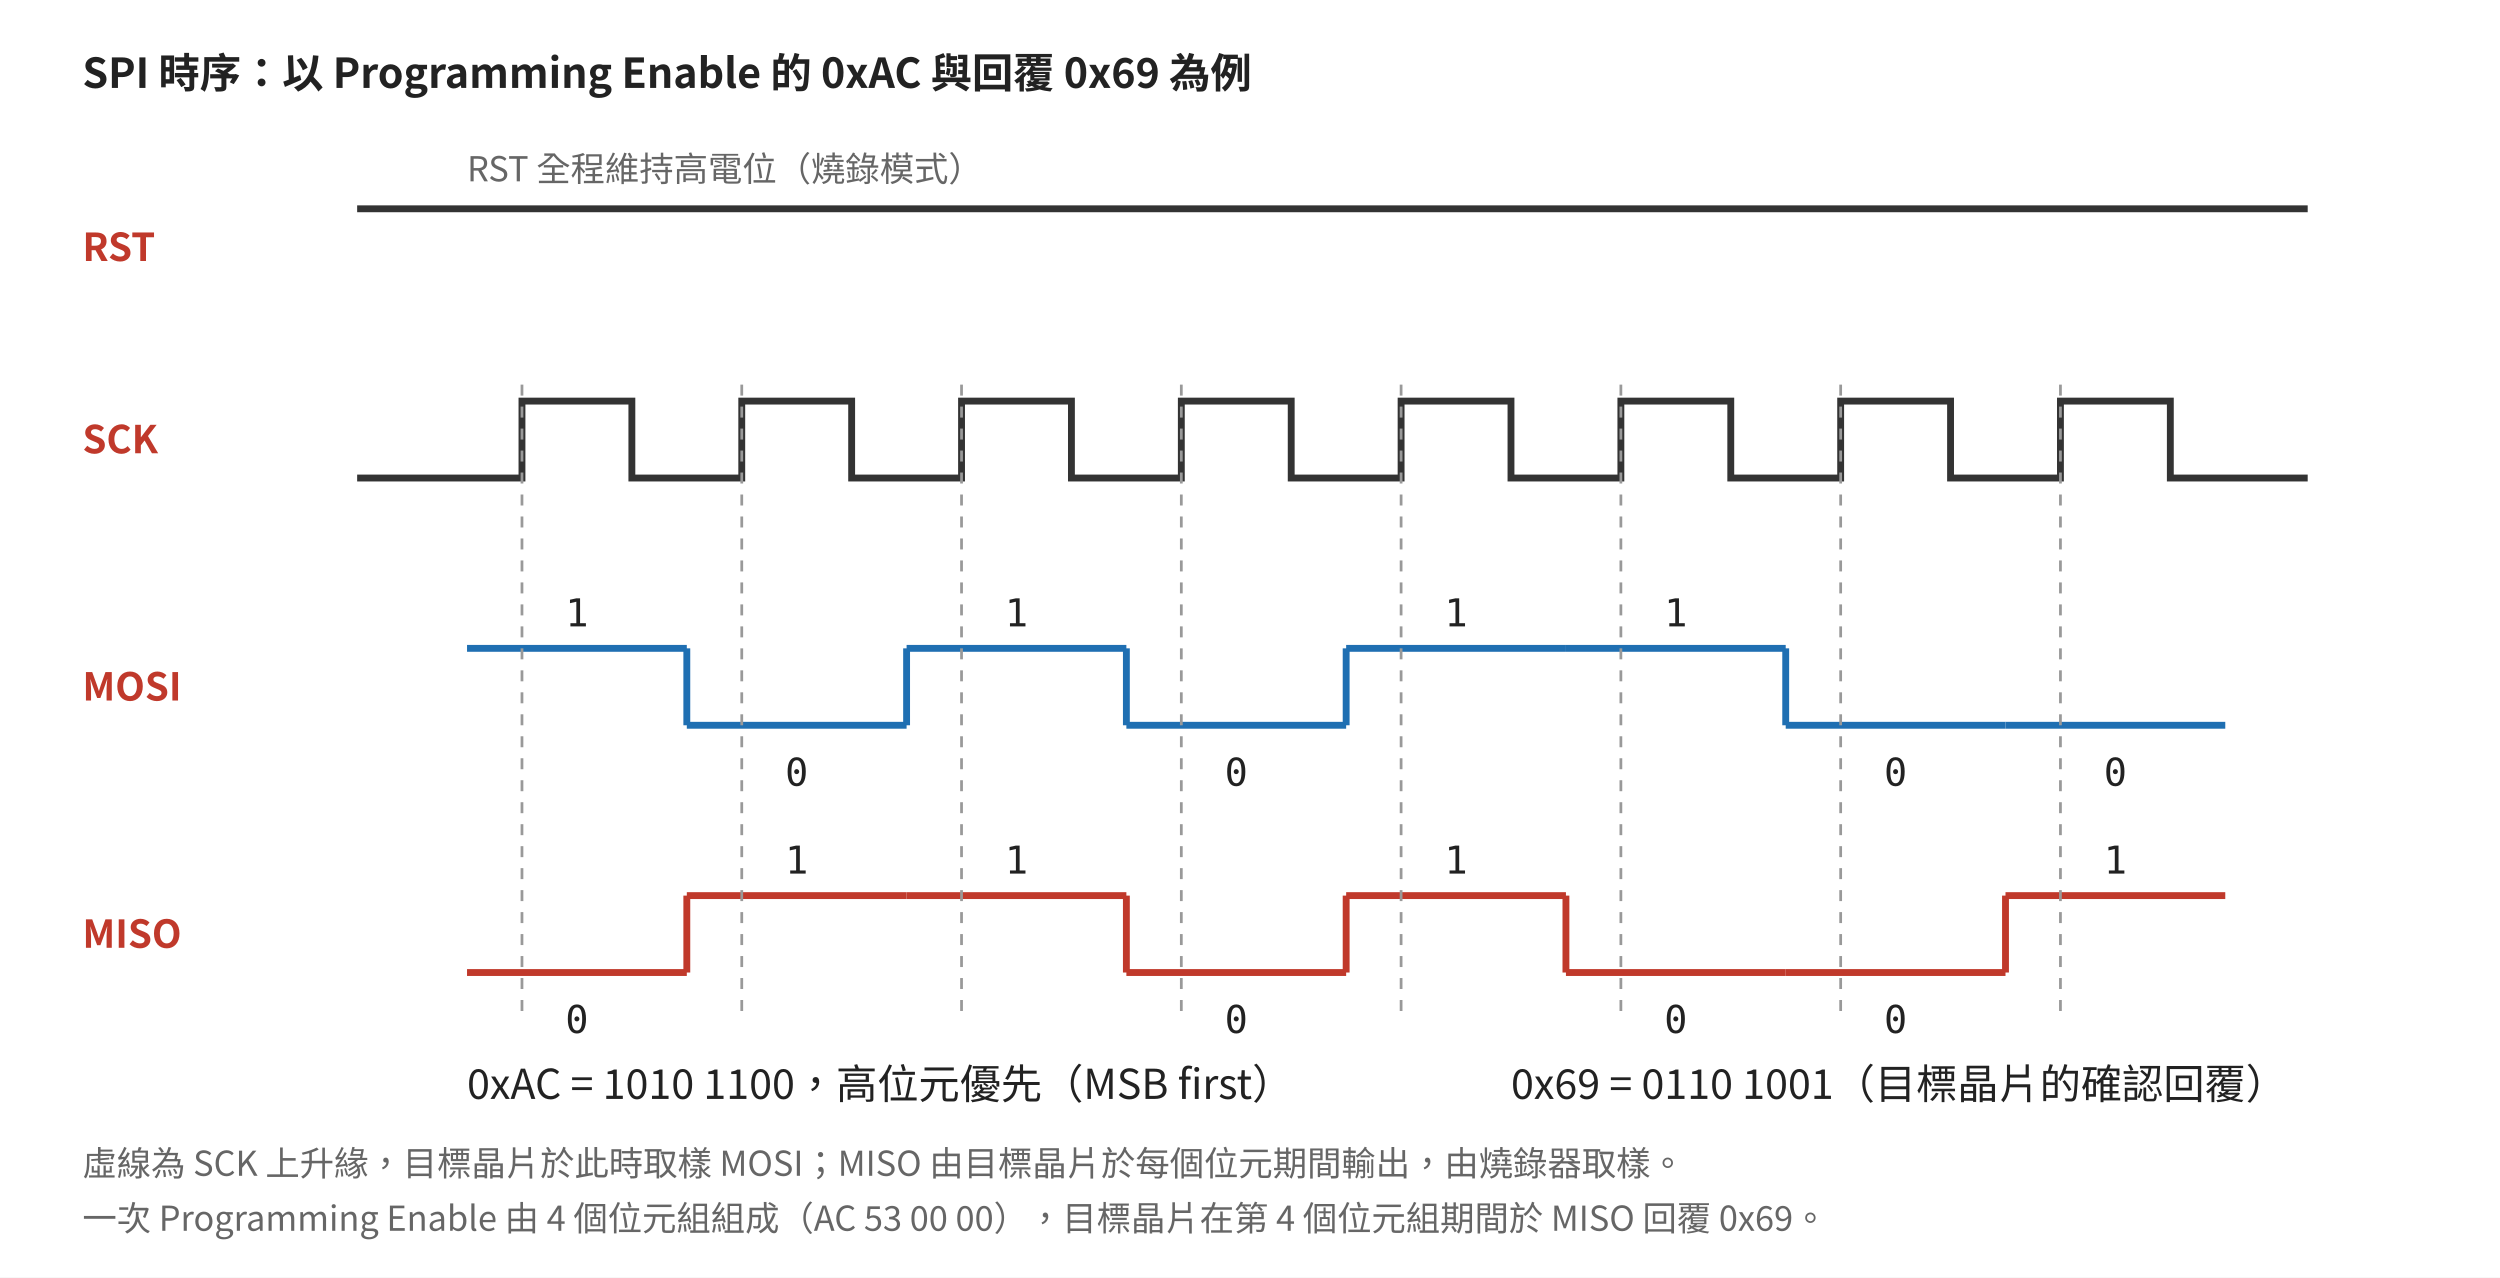
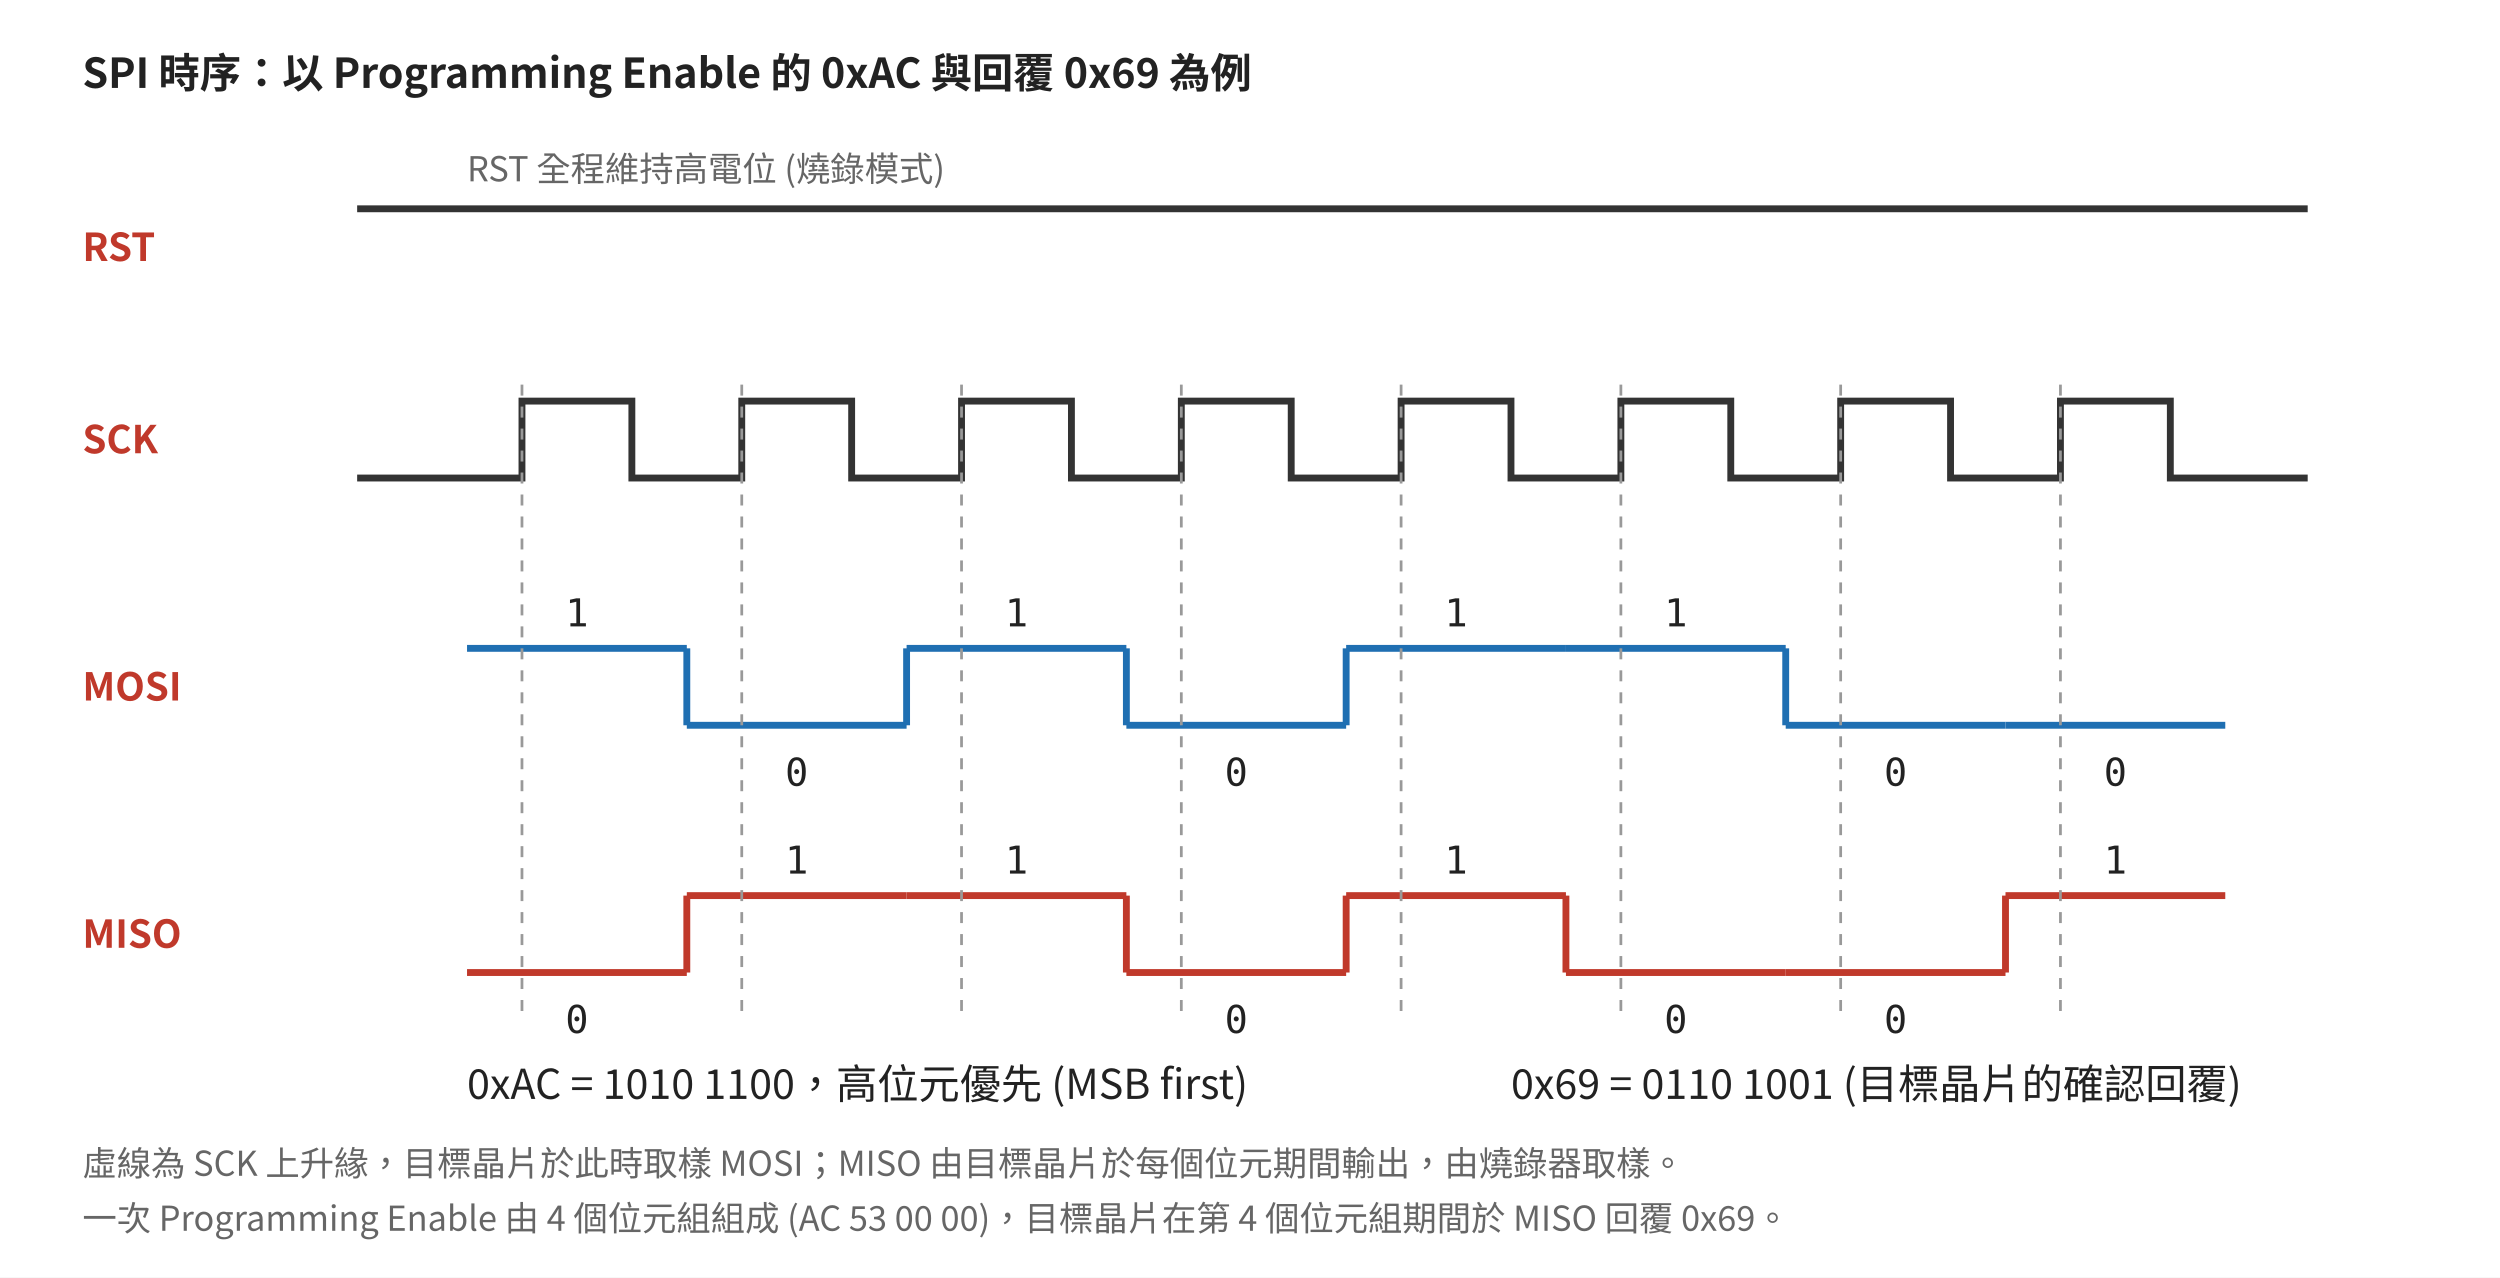
<svg xmlns="http://www.w3.org/2000/svg" viewBox="0 0 910 465" font-family="'Noto Sans CJK TC','PingFang TC','Microsoft JhengHei',sans-serif">
  <rect width="910" height="465" fill="#ffffff" />
  <style>.t{font-size:15px;fill:#222}.s{font-size:12.5px;fill:#666}.b{font-size:15px;font-weight:bold;fill:#222}.m{font-family:Menlo,Consolas,monospace;font-size:14px;fill:#222}.r{font-size:14px;font-weight:bold;fill:#c0392b}.box{fill:#f7f9fb;stroke:#4a5a6a;stroke-width:2}.hi{fill:#fff3cd;stroke:#c98a00;stroke-width:2}.w{stroke:#333;stroke-width:2.5;fill:none}.thin{stroke:#999;stroke-width:1;stroke-dasharray:4 4}.ok{fill:#e7f6ec;stroke:#2e8b57;stroke-width:2}</style>
  <text x="30" y="32" class="b" text-anchor="start">SPI 時序：以 Programming Enable 的 0xAC 與回覆 0x69 為例</text>
  <text x="30" y="95" class="r" text-anchor="start">RST</text>
  <text x="30" y="165" class="r" text-anchor="start">SCK</text>
  <text x="30" y="255" class="r" text-anchor="start">MOSI</text>
  <text x="30" y="345" class="r" text-anchor="start">MISO</text>
  <polyline points="130,76 840,76" class="w" />
-   <text x="170" y="66" class="s" text-anchor="start">RST 全程維持高電位（燒錄模式）</text>
+   <text x="170" y="66" class="s" text-anchor="start">RST 全程維持高電位 (燒錄模式)</text>
  <polyline points="130,174 190.0,174 190.0,146 230.0,146 230.0,174 270.0,174 270.0,146 310.0,146 310.0,174 350.0,174 350.0,146 390.0,146 390.0,174 430.0,174 430.0,146 470.0,146 470.0,174 510.0,174 510.0,146 550.0,146 550.0,174 590.0,174 590.0,146 630.0,146 630.0,174 670.0,174 670.0,146 710.0,146 710.0,174 750.0,174 750.0,146 790.0,146 790.0,174 840,174" class="w" />
  <line x1="170" y1="236" x2="250" y2="236" stroke="#1f6fb2" stroke-width="2.5" />
  <text x="210.0" y="228" class="m" text-anchor="middle">1</text>
  <line x1="250" y1="236" x2="250" y2="264" stroke="#1f6fb2" stroke-width="2.5" />
  <line x1="250" y1="264" x2="330" y2="264" stroke="#1f6fb2" stroke-width="2.5" />
  <text x="290.0" y="286" class="m" text-anchor="middle">0</text>
  <line x1="330" y1="264" x2="330" y2="236" stroke="#1f6fb2" stroke-width="2.5" />
  <line x1="330" y1="236" x2="410" y2="236" stroke="#1f6fb2" stroke-width="2.5" />
  <text x="370.0" y="228" class="m" text-anchor="middle">1</text>
  <line x1="410" y1="236" x2="410" y2="264" stroke="#1f6fb2" stroke-width="2.5" />
  <line x1="410" y1="264" x2="490" y2="264" stroke="#1f6fb2" stroke-width="2.5" />
  <text x="450.0" y="286" class="m" text-anchor="middle">0</text>
  <line x1="490" y1="264" x2="490" y2="236" stroke="#1f6fb2" stroke-width="2.5" />
  <line x1="490" y1="236" x2="570" y2="236" stroke="#1f6fb2" stroke-width="2.5" />
  <text x="530.0" y="228" class="m" text-anchor="middle">1</text>
  <line x1="570" y1="236" x2="650" y2="236" stroke="#1f6fb2" stroke-width="2.5" />
  <text x="610.0" y="228" class="m" text-anchor="middle">1</text>
  <line x1="650" y1="236" x2="650" y2="264" stroke="#1f6fb2" stroke-width="2.5" />
  <line x1="650" y1="264" x2="730" y2="264" stroke="#1f6fb2" stroke-width="2.5" />
  <text x="690.0" y="286" class="m" text-anchor="middle">0</text>
  <line x1="730" y1="264" x2="810" y2="264" stroke="#1f6fb2" stroke-width="2.5" />
  <text x="770.0" y="286" class="m" text-anchor="middle">0</text>
  <line x1="170" y1="354" x2="250" y2="354" stroke="#c0392b" stroke-width="2.5" />
  <text x="210.0" y="376" class="m" text-anchor="middle">0</text>
  <line x1="250" y1="354" x2="250" y2="326" stroke="#c0392b" stroke-width="2.5" />
  <line x1="250" y1="326" x2="330" y2="326" stroke="#c0392b" stroke-width="2.5" />
  <text x="290.0" y="318" class="m" text-anchor="middle">1</text>
  <line x1="330" y1="326" x2="410" y2="326" stroke="#c0392b" stroke-width="2.5" />
  <text x="370.0" y="318" class="m" text-anchor="middle">1</text>
  <line x1="410" y1="326" x2="410" y2="354" stroke="#c0392b" stroke-width="2.5" />
  <line x1="410" y1="354" x2="490" y2="354" stroke="#c0392b" stroke-width="2.5" />
  <text x="450.0" y="376" class="m" text-anchor="middle">0</text>
  <line x1="490" y1="354" x2="490" y2="326" stroke="#c0392b" stroke-width="2.5" />
  <line x1="490" y1="326" x2="570" y2="326" stroke="#c0392b" stroke-width="2.5" />
  <text x="530.0" y="318" class="m" text-anchor="middle">1</text>
  <line x1="570" y1="326" x2="570" y2="354" stroke="#c0392b" stroke-width="2.5" />
  <line x1="570" y1="354" x2="650" y2="354" stroke="#c0392b" stroke-width="2.5" />
  <text x="610.0" y="376" class="m" text-anchor="middle">0</text>
  <line x1="650" y1="354" x2="730" y2="354" stroke="#c0392b" stroke-width="2.5" />
  <text x="690.0" y="376" class="m" text-anchor="middle">0</text>
  <line x1="730" y1="354" x2="730" y2="326" stroke="#c0392b" stroke-width="2.5" />
  <line x1="730" y1="326" x2="810" y2="326" stroke="#c0392b" stroke-width="2.5" />
  <text x="770.0" y="318" class="m" text-anchor="middle">1</text>
  <line x1="190.0" y1="140" x2="190.0" y2="370" class="thin" />
  <line x1="270.0" y1="140" x2="270.0" y2="370" class="thin" />
  <line x1="350.0" y1="140" x2="350.0" y2="370" class="thin" />
  <line x1="430.0" y1="140" x2="430.0" y2="370" class="thin" />
  <line x1="510.0" y1="140" x2="510.0" y2="370" class="thin" />
  <line x1="590.0" y1="140" x2="590.0" y2="370" class="thin" />
  <line x1="670.0" y1="140" x2="670.0" y2="370" class="thin" />
  <line x1="750.0" y1="140" x2="750.0" y2="370" class="thin" />
-   <text x="170" y="400" class="t" text-anchor="start">0xAC = 1010 1100，高位元優先（MSB first）</text>
-   <text x="550" y="400" class="t" text-anchor="start">0x69 = 0110 1001（目標晶片的確認回覆）</text>
+   <text x="170" y="400" class="t" text-anchor="start">0xAC = 1010 1100，高位元優先 (MSB first)</text>
+   <text x="550" y="400" class="t" text-anchor="start">0x69 = 0110 1001 (目標晶片的確認回覆)</text>
  <text x="30" y="428" class="s" text-anchor="start">虛線為 SCK 上升緣，目標晶片於此時取樣 MOSI；MISO 由目標晶片於每個位元期間輸出，由燒錄器取樣。</text>
-   <text x="30" y="448" class="s" text-anchor="start">一次 Programming Enable 由 4 個位元組組成（AC 53 00 00），目標晶片在第 4 個位元組期間於 MISO 回覆 0x69。</text>
+   <text x="30" y="448" class="s" text-anchor="start">一次 Programming Enable 由 4 個位元組組成 (AC 53 00 00)，目標晶片在第 4 個位元組期間於 MISO 回覆 0x69。</text>
</svg>
